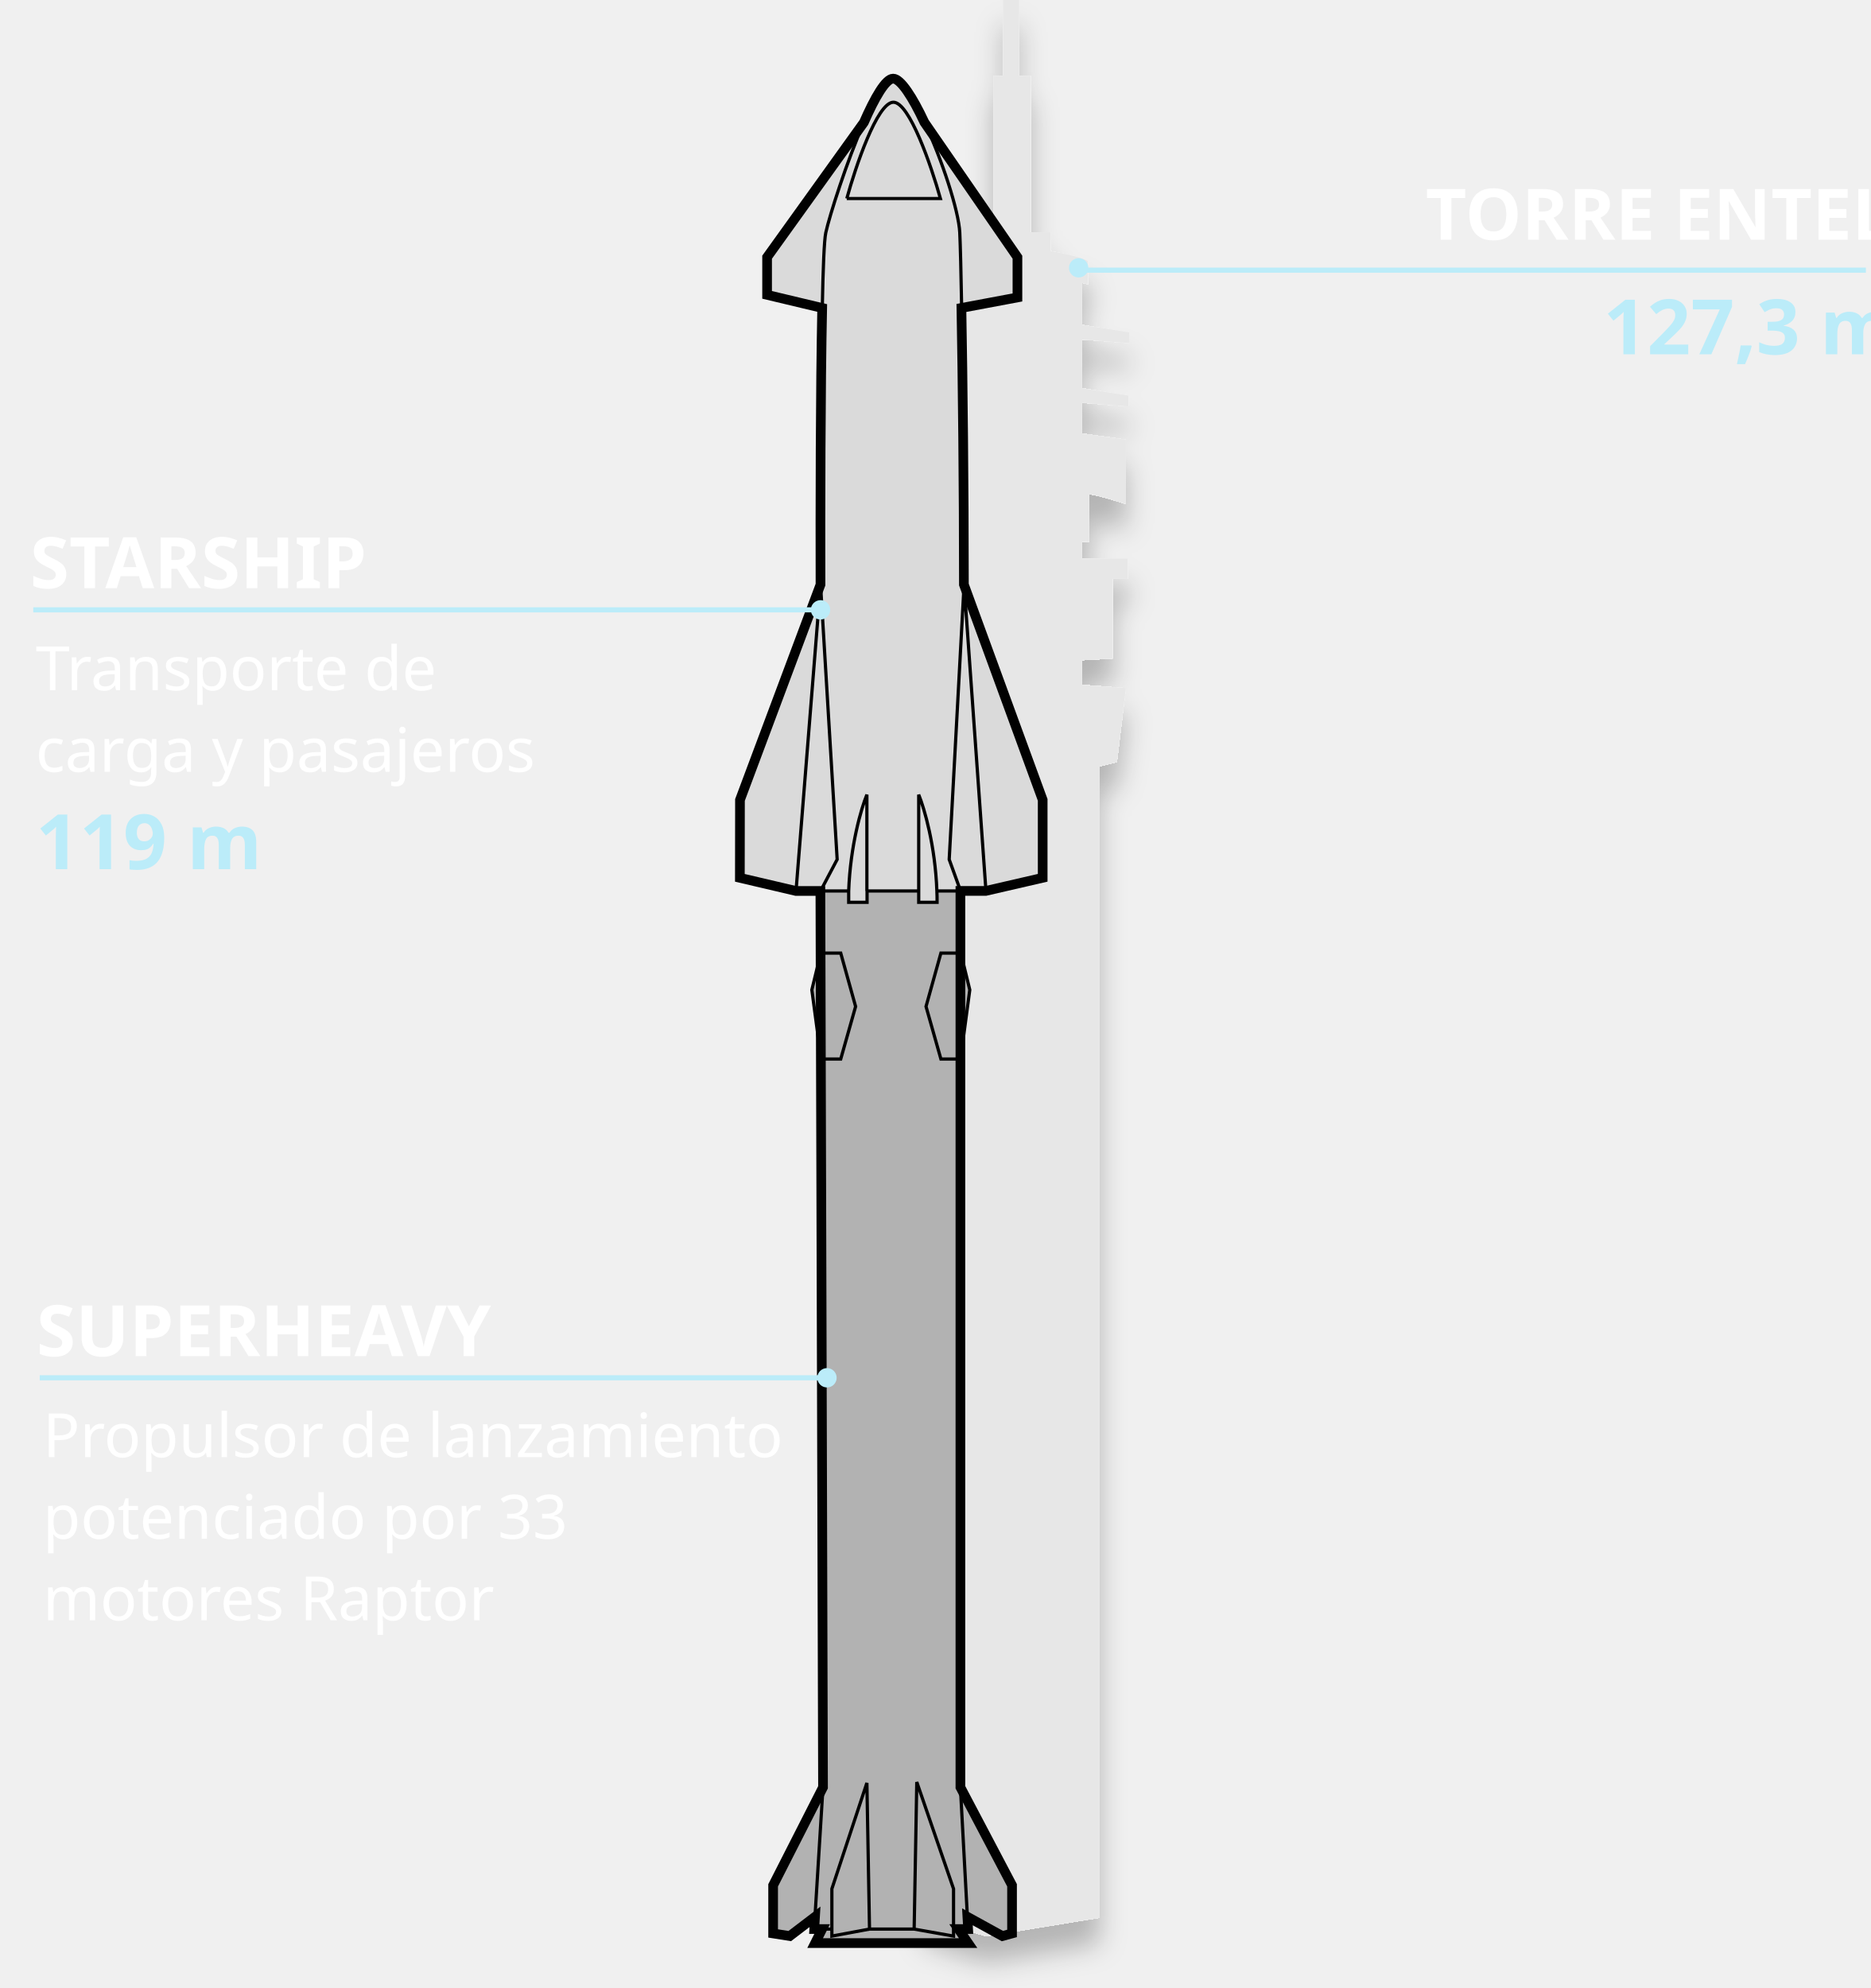
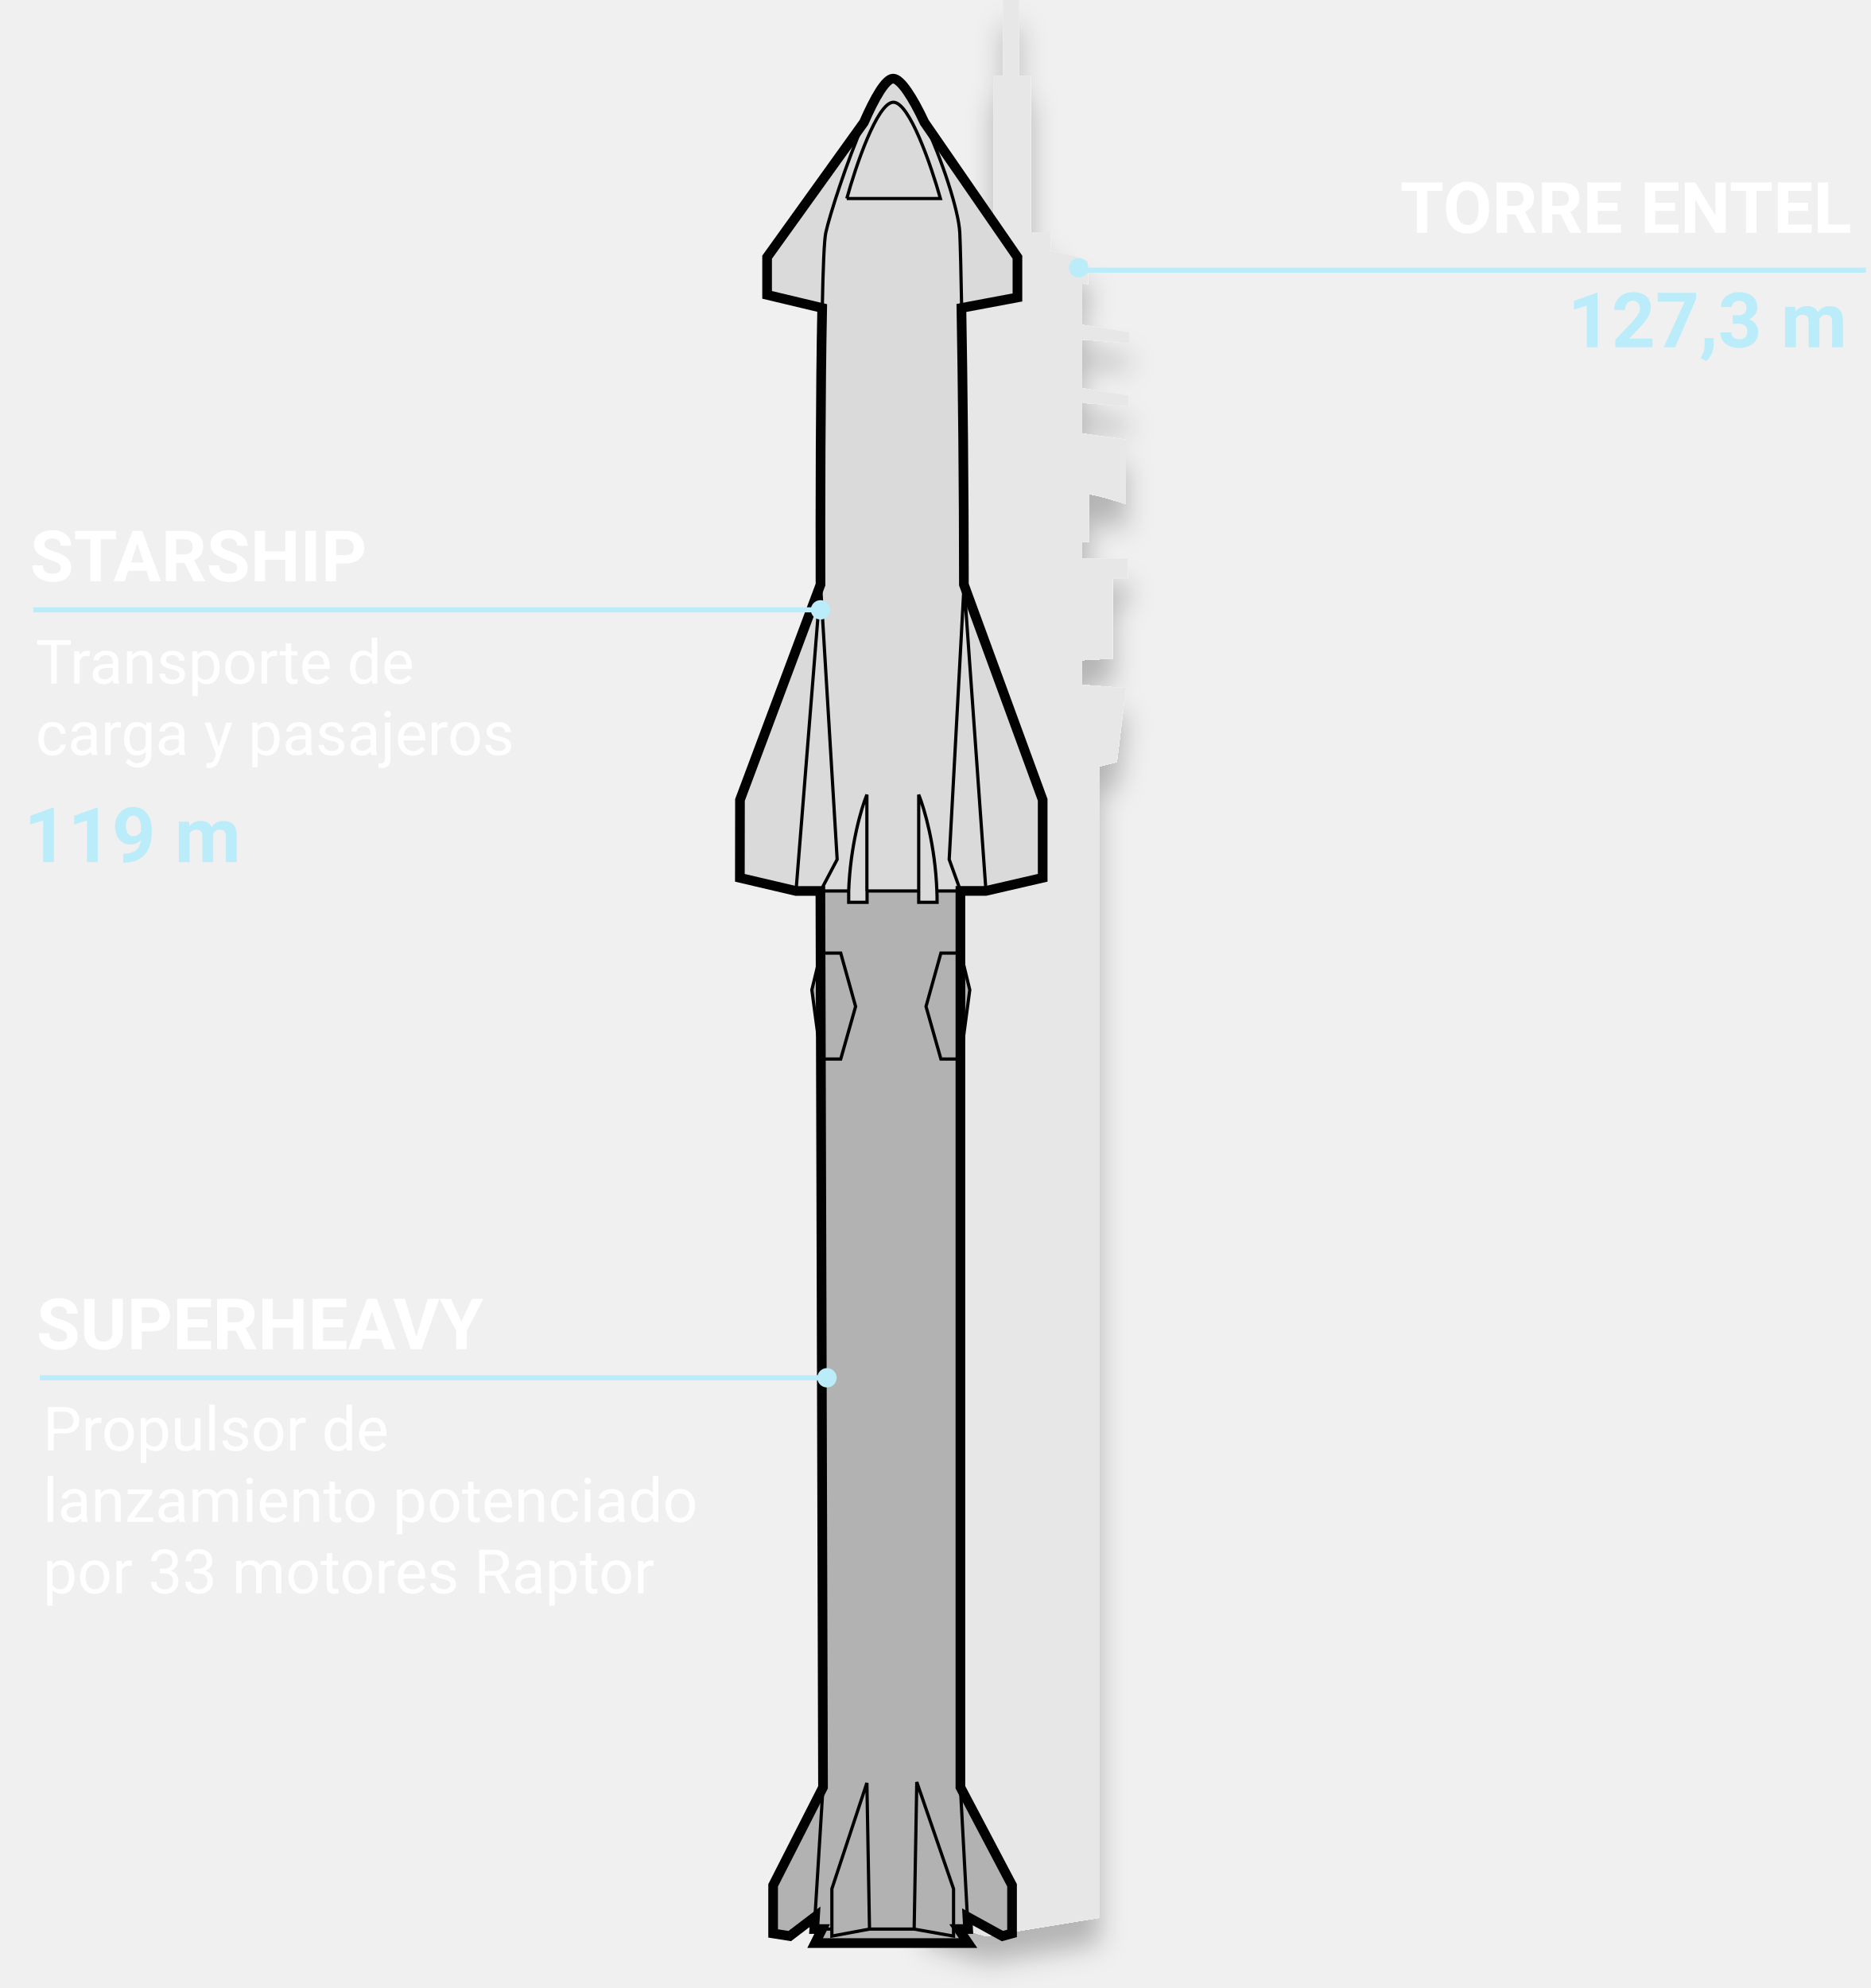
<svg xmlns="http://www.w3.org/2000/svg" width="367" height="390" viewBox="0 0 367 390" fill="none">
  <g filter="url(#filter0_d_75_295)">
    <path d="M193.467 379.85L181.261 376.127V150.316L177.6 149.513L175.546 134.992L185.499 134.044V129.463L178.63 129.202V113.541H175.883V109.578H185.499V106.281H184.125V96.76C184.125 96.76 175.21 97.846 175.546 97.77V86.237L185.499 84.836V79.018L176.062 79.362V77.624L185.499 76.257V66.62L176.192 66.964V65.212L185.499 63.859V55.438L183.782 55.795V51.172C183.782 51.172 188.934 49.634 191.681 49.249V45.561H194.896V14.871H196.787V0H199.924V14.871H202.19V45.561H206.106V49.256C206.106 49.256 211.793 50.231 213.414 51.193V55.788L212.287 55.465V63.735L221.519 65.205V67.307L212.287 66.606V76.161L221.389 77.617V79.719L212.287 79.025V85.049L220.873 86.237V98.883C220.873 98.883 215.035 96.932 213.661 96.98V106.274H212.287V109.571H221.217V113.534H218.25V129.195L212.287 129.511V134.36L220.873 134.985L219.122 149.506L215.722 150.337V376.216L193.467 379.85Z" fill="#D9D9D9" fill-opacity="0.4" />
  </g>
-   <text fill="#BBECF9" xml:space="preserve" style="white-space: pre" font-family="Assistant" font-size="15" font-weight="bold" letter-spacing="0em">
-     <tspan x="7.016" y="170.505">119 m</tspan>
+   <text fill="#BBECF9" xml:space="preserve" style="white-space: pre" font-family="Roboto" font-size="15" font-weight="bold" letter-spacing="0em">
+     <tspan x="4.716" y="169.127">119 m</tspan>
  </text>
-   <text fill="#BBECF9" xml:space="preserve" style="white-space: pre" font-family="Assistant" font-size="15" font-weight="bold" letter-spacing="0em">
-     <tspan x="314.556" y="69.505">127,3 m</tspan>
+   <text fill="#BBECF9" xml:space="preserve" style="white-space: pre" font-family="Roboto" font-size="15" font-weight="bold" letter-spacing="0em">
+     <tspan x="307.563" y="68.127">127,3 m</tspan>
  </text>
-   <text fill="white" xml:space="preserve" style="white-space: pre" font-family="Assistant" font-size="13.926" font-weight="bold" letter-spacing="0em">
-     <tspan x="279.67" y="47.026">TORRE ENTEL</tspan>
+   <text fill="white" xml:space="preserve" style="white-space: pre" font-family="Roboto" font-size="13.926" font-weight="bold" letter-spacing="0em">
+     <tspan x="274.693" y="45.675">TORRE ENTEL</tspan>
  </text>
  <path d="M211.618 53H366.068" stroke="#BBECF9" />
  <circle r="1.899" transform="matrix(-1 0 0 1 211.618 52.5384)" fill="#BBECF9" />
  <path d="M151.706 369.858L161.494 350.625L161.068 206.038L159.262 194.189L161.027 187.149V174.785H166.35V176.845H170.3V174.785H180.26V176.845H183.694C183.522 176.159 183.282 174.785 183.694 174.785H188.502L188.674 187.149C188.955 189.539 189.471 191.902 190.219 194.189L188.502 205.351V350.625L198.634 369.858V379.302L196.745 379.818L189.876 376.04L190.013 378.444H188.124L190.013 381.191H159.921L161.295 378.444H159.749L159.894 376.04L154.941 379.818L151.679 379.302L151.706 369.858Z" fill="#B2B2B2" />
  <path d="M145.174 156.926L160.972 114.683C160.931 100.451 160.972 76.156 161.302 60.42L150.497 57.844V50.453L169.489 24.008C171.625 19.138 173.755 15.422 175.225 15.422C176.695 15.422 179.078 19.118 181.358 24.008L199.609 50.453V58.352L188.619 60.413C188.873 74.535 189.106 95.677 189.106 114.676L204.561 156.919V172.202L193.399 174.778H183.989V176.839H180.211V174.778H170.252V176.839H166.302V174.778H156.171L145.181 172.202L145.174 156.926Z" fill="#DADADA" />
  <path d="M160.979 114.683L145.181 156.926V172.209L156.171 174.785M160.979 114.683C160.938 100.451 160.979 76.156 161.309 60.42M160.979 114.683L164.242 168.603L160.979 174.785M160.979 114.683L156.171 174.785M189.141 114.683L204.596 156.926V172.209L193.434 174.785M189.141 114.683C189.141 95.677 188.907 74.535 188.653 60.42M189.141 114.683L186.222 168.603L188.454 174.785M189.141 114.683L193.434 174.785M156.171 174.785H160.979M160.979 174.785H166.474M160.979 174.785V186.977M161.46 350.625L151.672 369.858V379.302L154.934 379.818L159.887 376.04M161.46 350.625L159.887 376.04M161.46 350.625L161.041 207.755M188.42 350.625L198.551 369.858V379.302L196.662 379.818L189.793 376.04M188.42 350.625L189.793 376.04M188.42 350.625V207.755M188.42 174.785H193.399M188.42 174.785H183.742M188.42 174.785L188.475 186.977M169.496 24.008C166.117 31.708 162.744 42.286 162.009 45.645C161.693 47.087 161.467 52.733 161.322 60.413M169.51 24.008C171.646 19.138 173.775 15.422 175.245 15.422C176.715 15.422 179.099 19.118 181.379 24.008M169.51 24.008L150.518 50.453V57.837L161.322 60.413M181.379 24.008C184.813 31.33 188.09 41.325 188.296 45.645C188.406 48.049 188.543 53.359 188.667 60.413M181.379 24.008L199.629 50.453V58.352L188.639 60.413M159.921 376.04L159.777 378.444H161.322M189.862 376.04L189.999 378.444H188.11M161.322 378.444L159.949 381.191H190.027L188.138 378.444M161.35 378.444H163.239M188.138 378.444H187.108M166.501 174.785C166.824 165.89 168.96 158.588 170.073 155.896V174.785M166.501 174.785C166.501 175.52 166.501 176.262 166.501 177.017H170.107V174.785M170.107 174.785H180.239M180.239 174.785V177.017H183.845C183.845 176.262 183.845 175.52 183.804 174.785M180.239 174.785V155.896C181.345 158.588 183.481 165.89 183.804 174.785M161.027 186.977H164.942L167.861 197.452L164.942 207.755H161.089M161.027 186.977L159.275 194.189L161.089 207.755M188.502 186.977H184.594L181.674 197.452L184.594 207.755H188.447M188.502 186.977L190.26 194.189L188.447 207.755M170.588 378.444L170.073 349.767L163.204 370.545V378.444M170.588 378.444L163.204 379.818V378.444M170.588 378.444H179.346M179.346 378.444L187.073 379.818V378.444M179.346 378.444L179.861 349.595L187.073 370.545V378.444M166.124 38.948H184.498C182.718 32.594 178.384 19.921 175.225 20.059C172.065 20.196 167.848 32.711 166.13 38.948H166.124Z" stroke="#010101" stroke-width="0.633" />
  <path d="M145.174 156.926L160.972 114.683C160.931 100.451 160.972 76.156 161.302 60.42L150.497 57.844V50.453L169.489 24.008C171.626 19.138 173.755 15.422 175.225 15.422C176.695 15.422 179.078 19.118 181.359 24.008L199.609 50.453V58.352L188.619 60.413C188.873 74.535 189.107 95.677 189.107 114.676L204.561 156.919V172.202L193.4 174.778H188.42V350.618L198.551 369.851V379.296L196.662 379.811L189.793 376.033L189.931 378.437H188.042L189.931 381.184H159.921L161.295 378.437H159.749L159.894 376.033L154.941 379.811L151.679 379.296V369.858L161.467 350.625L160.951 174.785H156.143L145.153 172.209L145.174 156.926Z" stroke="#010101" stroke-width="1.899" />
-   <text fill="white" xml:space="preserve" style="white-space: pre" font-family="Assistant" font-size="12" letter-spacing="0em">
-     <tspan x="8.427" y="285.857">Propulsor de lanzamiento </tspan>
-     <tspan x="8.427" y="301.857">potenciado por 33 </tspan>
-     <tspan x="8.427" y="317.857">motores Raptor</tspan>
+   <text fill="white" xml:space="preserve" style="white-space: pre" font-family="Roboto" font-size="12" letter-spacing="0em">
+     <tspan x="8.427" y="284.554">Propulsor de </tspan>
+     <tspan x="8.427" y="298.554">lanzamiento potenciado </tspan>
+     <tspan x="8.427" y="312.554">por 33 motores Raptor</tspan>
  </text>
-   <text fill="white" xml:space="preserve" style="white-space: pre" font-family="Assistant" font-size="13.926" font-weight="bold" letter-spacing="0em">
-     <tspan x="7.161" y="266.042">SUPERHEAVY</tspan>
+   <text fill="white" xml:space="preserve" style="white-space: pre" font-family="Roboto" font-size="13.926" font-weight="bold" letter-spacing="0em">
+     <tspan x="7.161" y="264.691">SUPERHEAVY</tspan>
  </text>
  <path d="M162.244 270.288H7.794" stroke="#BBECF9" />
  <circle cx="162.244" cy="270.288" r="1.899" fill="#BBECF9" />
-   <text fill="white" xml:space="preserve" style="white-space: pre" font-family="Assistant" font-size="12" letter-spacing="0em">
-     <tspan x="7" y="135.404">Transporte de </tspan>
-     <tspan x="7" y="151.404">carga y pasajeros</tspan>
+   <text fill="white" xml:space="preserve" style="white-space: pre" font-family="Roboto" font-size="12" letter-spacing="0em">
+     <tspan x="7" y="134.102">Transporte de </tspan>
+     <tspan x="7" y="148.102">carga y pasajeros</tspan>
  </text>
-   <text fill="white" xml:space="preserve" style="white-space: pre" font-family="Assistant" font-size="13.926" font-weight="bold" letter-spacing="0em">
-     <tspan x="5.895" y="115.39">STARSHIP</tspan>
+   <text fill="white" xml:space="preserve" style="white-space: pre" font-family="Roboto" font-size="13.926" font-weight="bold" letter-spacing="0em">
+     <tspan x="5.895" y="114.039">STARSHIP</tspan>
  </text>
  <path d="M160.978 119.635H6.528" stroke="#BBECF9" />
  <circle cx="160.978" cy="119.636" r="1.899" fill="#BBECF9" />
  <defs>
    <filter id="filter0_d_75_295" x="170.473" y="0" width="56.11" height="389.978" filterUnits="userSpaceOnUse" color-interpolation-filters="sRGB">
      <feFlood flood-opacity="0" result="BackgroundImageFix" />
      <feColorMatrix in="SourceAlpha" type="matrix" values="0 0 0 0 0 0 0 0 0 0 0 0 0 0 0 0 0 0 127 0" result="hardAlpha" />
      <feOffset dy="5.064" />
      <feGaussianBlur stdDeviation="2.532" />
      <feComposite in2="hardAlpha" operator="out" />
      <feColorMatrix type="matrix" values="0 0 0 0 0 0 0 0 0 0 0 0 0 0 0 0 0 0 0.25 0" />
      <feBlend mode="normal" in2="BackgroundImageFix" result="effect1_dropShadow_75_295" />
      <feBlend mode="normal" in="SourceGraphic" in2="effect1_dropShadow_75_295" result="shape" />
    </filter>
  </defs>
</svg>
